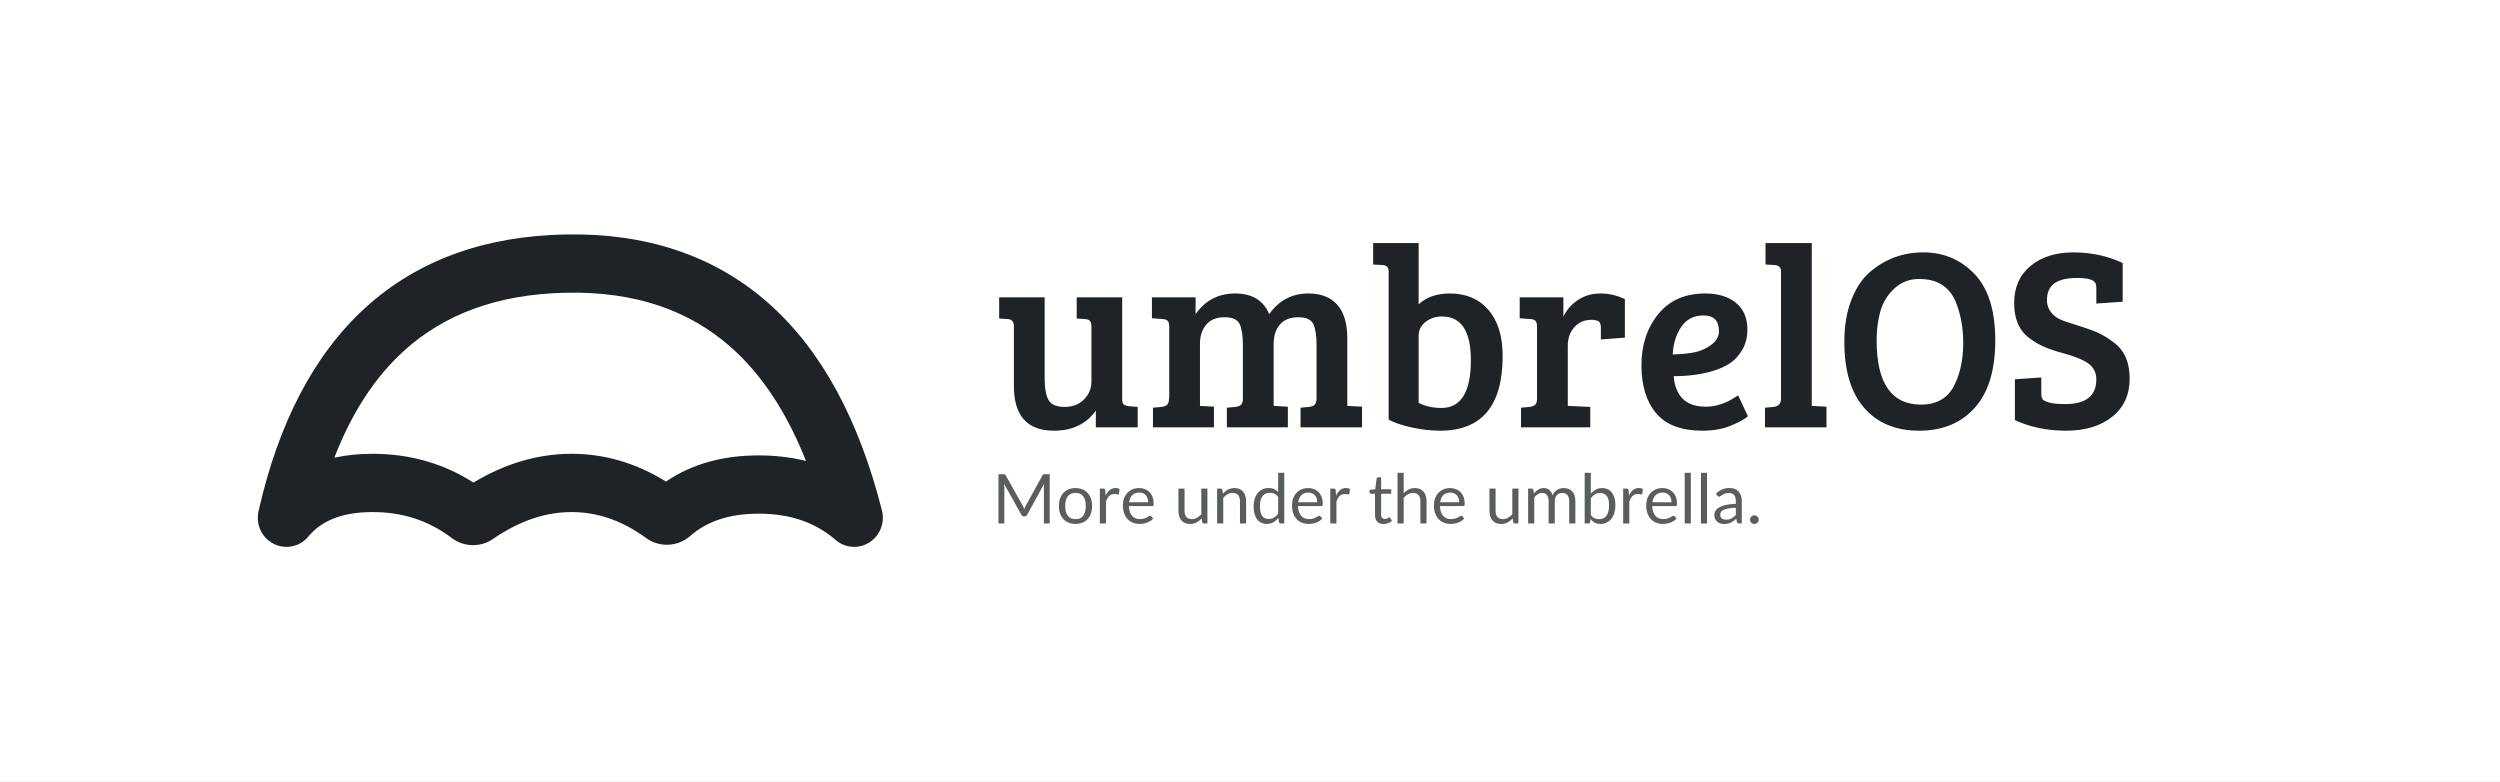
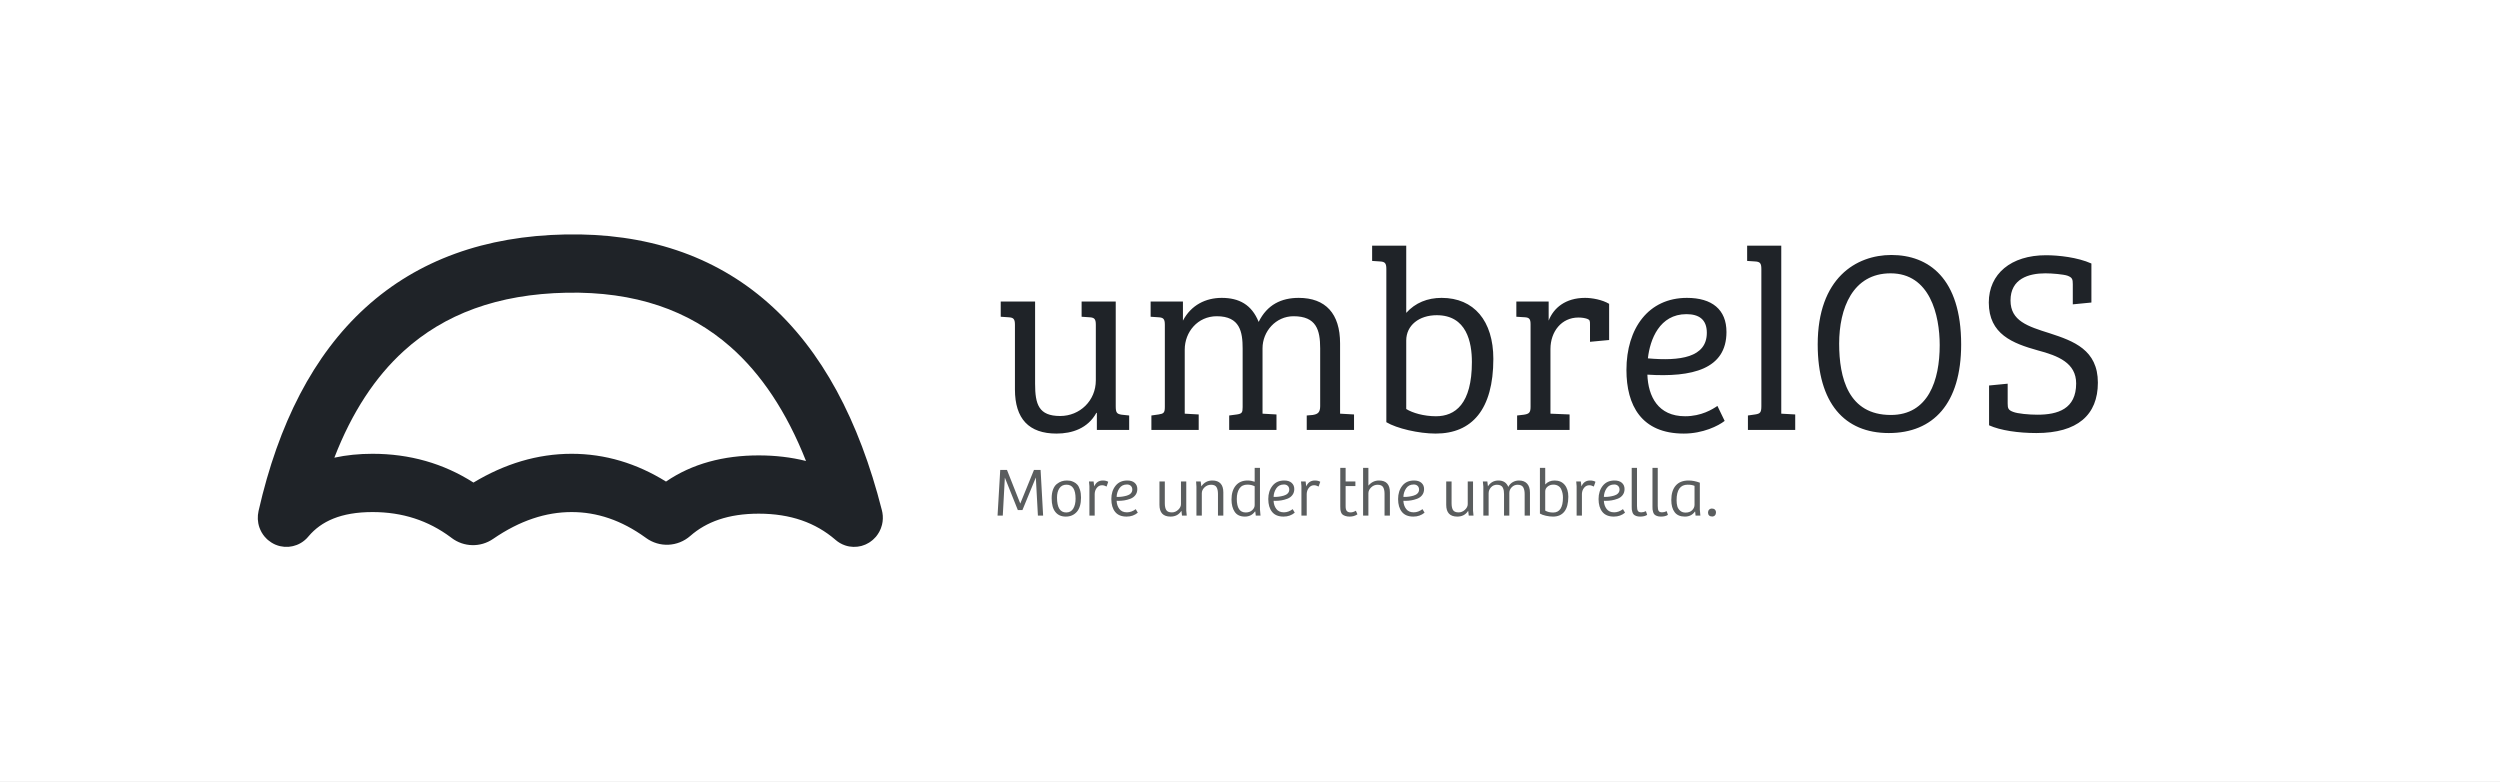
<svg xmlns="http://www.w3.org/2000/svg" viewBox="0 0 1600 500" width="1600" height="500" role="img" aria-label="umbrelOS: More under the umbrella.">
  <rect width="1600" height="500" fill="#ffffff" />
  <g transform="translate(151.67,36.67) scale(3.33333)">
    <g transform="matrix(1.0001 0 0 1.0167 -.96643 25.866)" fill="#1f2328">
      <path d="m64.008 8.014c-15.316 0.294-28.263 4.774-38.365 13.811-10.013 8.957-16.719 21.934-20.518 38.336-0.009 0.039-0.016 0.078-0.025 0.117-0.026 0.112-0.034 0.223-0.053 0.334-0.022 0.131-0.05 0.26-0.062 0.392-0.019 0.201-0.019 0.4-0.016 0.598 0.001 0.063-0.005 0.126-0.002 0.189 0.011 0.228 0.041 0.452 0.08 0.674 0.007 0.039 0.008 0.078 0.016 0.117 0.052 0.263 0.122 0.521 0.211 0.772 0.055 0.155 0.118 0.308 0.188 0.458 0.024 0.053 0.052 0.103 0.078 0.155 0.05 0.1 0.098 0.199 0.154 0.296 0.082 0.143 0.172 0.282 0.268 0.418 8.204e-4 0.001 0.001 0.003 0.002 0.004 0.096 0.136 0.197 0.267 0.307 0.395 0.117 0.137 0.246 0.268 0.379 0.395 0.046 0.044 0.093 0.087 0.141 0.13 0.038 0.035 0.074 0.071 0.113 0.105 0.029 0.025 0.062 0.043 0.092 0.067 0.164 0.133 0.336 0.258 0.516 0.373 0.045 0.029 0.091 0.058 0.137 0.086 0.221 0.132 0.447 0.254 0.689 0.355 0.154 0.064 0.314 0.121 0.477 0.172 0.055 0.017 0.111 0.03 0.166 0.046 0.082 0.023 0.162 0.048 0.246 0.067 0.012 0.003 0.025 3e-3 0.037 0.006 0.241 0.054 0.486 0.09 0.73 0.111 0.059 0.005 0.117 0.006 0.176 0.01 0.199 0.01 0.397 0.011 0.596 0 0.052-0.003 0.105-0.001 0.156-0.006 0.006-4.91e-4 0.012-0.001 0.018-0.002 0.214-0.019 0.426-0.054 0.637-0.097 0.073-0.015 0.145-0.032 0.217-0.05 0.223-0.055 0.445-0.119 0.66-0.202 0.139-0.054 0.277-0.114 0.412-0.18 0.133-0.064 0.262-0.134 0.389-0.208 2e-3 -0.001 0.004-0.003 0.006-0.004 0.127-0.075 0.252-0.156 0.373-0.241 0.002-1e-3 0.002-0.003 0.004-0.004 0.122-0.086 0.24-0.177 0.355-0.273 0.121-0.101 0.238-0.208 0.352-0.321 0.083-0.082 0.16-0.17 0.238-0.258 0.026-0.029 0.053-0.056 0.078-0.086 0.025-0.03 0.051-0.058 0.076-0.088 2.402-2.778 6.161-4.543 12.254-4.543 5.756 0 10.694 1.599 15.012 4.76l0.17 0.128c2.346 1.746 5.541 1.819 7.963 0.18 5.16-3.49 10.16-5.068 15.084-5.068 4.836 0 9.528 1.519 14.18 4.822l0.098 0.071c2.583 1.847 6.093 1.687 8.496-0.388 3.073-2.652 7.279-4.201 13.129-4.201 6.155 0 10.927 1.716 14.695 4.898 0.024 0.02 0.047 0.041 0.07 0.061 0.069 0.059 0.142 0.11 0.213 0.164 0.059 0.045 0.115 0.093 0.176 0.136 0.1 0.071 0.203 0.135 0.307 0.199 0.05 0.031 0.099 0.064 0.15 0.094 0.14 0.08 0.283 0.151 0.428 0.218 0.015 7e-3 0.03 0.016 0.045 0.023 0.167 0.075 0.337 0.141 0.51 0.199 0.252 0.084 0.511 0.15 0.775 0.197 0.045 8e-3 0.091 0.008 0.137 0.015 0.217 0.033 0.436 0.058 0.658 0.065 0.055 0.002 0.111-0.006 0.166-0.006 0.211 4.2e-5 0.422-0.004 0.635-0.029 0.09-0.01 0.178-0.033 0.268-0.048 0.158-0.026 0.315-0.045 0.473-0.086 0.011-0.003 0.02-0.009 0.031-0.011 0.104-0.027 0.204-0.068 0.307-0.101 0.15-0.049 0.302-0.096 0.445-0.157 0.088-0.037 0.172-0.086 0.258-0.128 0.15-0.073 0.3-0.146 0.441-0.231 0.088-0.054 0.172-0.117 0.258-0.176 0.132-0.091 0.262-0.183 0.385-0.285 0.08-0.066 0.156-0.137 0.232-0.208 0.123-0.114 0.242-0.231 0.354-0.355 0.035-0.038 0.074-0.069 0.107-0.109 0.044-0.052 0.079-0.108 0.121-0.16 0.06-0.077 0.12-0.153 0.176-0.233 0.087-0.123 0.166-0.249 0.242-0.376 0.038-0.064 0.078-0.127 0.113-0.193 0.084-0.156 0.157-0.316 0.225-0.478 0.022-0.051 0.046-0.101 0.066-0.153 0.083-0.217 0.156-0.436 0.211-0.659 0.09-0.365 0.143-0.742 0.156-1.125 2e-5 -6.31e-4 -2e-5 -0.001 0-0.002 7.4e-4 -0.022-2e-3 -0.043-2e-3 -0.065 4e-3 -0.166 4e-3 -0.333-8e-3 -0.5-0.013-0.188-0.036-0.377-0.068-0.564-0.025-0.144-0.057-0.288-0.094-0.432-8e-3 -0.03-0.014-0.058-0.021-0.088-4.366-16.917-11.503-30.163-21.816-39.107-10.421-9.039-23.559-13.228-38.936-12.933zm0.211 11.003c13.143-0.252 23.488 3.284 31.514 10.245 5.83 5.056 10.704 12.155 14.475 21.531-2.873-0.708-5.909-1.054-9.088-1.054-6.725 0-12.761 1.556-17.789 4.942-5.634-3.438-11.694-5.246-18.113-5.246-6.566 0-12.87 1.889-18.852 5.435-5.774-3.632-12.279-5.435-19.377-5.435-2.563 0-5.016 0.238-7.33 0.735 3.39-8.623 7.876-15.27 13.322-20.142 7.782-6.962 18.035-10.757 31.238-11.011z" stroke-width="7.955" />
    </g>
  </g>
-   <g transform="translate(635.00,273.50)">
-     <path d="M87.34-13.56L93.13-13.07L93.13 0L66.33 0L66.33-10.75Q57.23 2.15 39.53 2.15Q13.89 2.15 13.89-26.47L13.89-64.68Q13.89-69.14 9.76-69.31L4.47-69.64L4.47-83.20L33.58-83.20L33.58-30.77Q33.58-22 36.06-17.53Q38.54-13.07 46.32-13.07Q54.09-13.07 58.80-17.86Q63.52-22.66 63.52-29.44L63.52-64.35Q63.52-66.99 62.61-68.07Q61.70-69.14 59.38-69.31L54.09-69.64L54.09-83.20L83.20-83.20L83.20-18.36Q83.20-15.71 84.03-14.80Q84.86-13.89 87.34-13.56M109.17-69.31L102.23-69.80L102.23-83.20L130.18-83.20L130.18-72.45Q139.44-85.68 155.57-85.68Q171.70-85.68 177.32-72.45Q186.59-85.68 202.47-85.68Q214.38-85.68 220.83-78.49Q227.28-71.29 227.28-56.90L227.28-13.73L236.71-13.23L236.71 0L197.34 0L197.34-12.57L202.80-13.07Q205.28-13.40 206.35-14.47Q207.43-15.55 207.59-18.36L207.59-52.60Q207.59-61.70 205.53-66.08Q203.46-70.47 195.85-70.47Q188.24-70.47 184.19-65.83Q180.14-61.20 180.14-53.43L180.14-13.73L189.23-13.23L189.23 0L150.20 0L150.20-12.57L155.65-13.07Q158.14-13.40 159.29-14.47Q160.45-15.55 160.45-18.53L160.45-52.60Q160.45-61.70 158.38-66.08Q156.32-70.47 148.62-70.47Q140.93-70.47 136.96-65.67Q132.99-60.87 132.99-53.76L132.99-13.73L141.92-13.23L141.92 0L102.89 0L102.89-12.57L108.35-13.07Q110.83-13.40 111.98-14.47Q113.14-15.55 113.14-18.53L113.31-18.53L113.31-64.18Q113.31-66.99 112.40-68.07Q111.49-69.14 109.17-69.31M253.74-4.96L253.74-99.91Q253.74-103.71 249.61-103.88L243.82-104.21L243.82-117.94L272.93-117.94L272.93-78.74Q280.38-85.68 292.95-85.68Q308.50-85.68 317.59-75.18Q326.69-64.68 326.69-45.65Q326.69 2.15 286.66 2.15Q278.06 2.15 268.55 0.08Q259.04-1.98 253.74-4.96M272.93-58.56L272.93-15.71Q279.22-12.41 287.49-12.41Q306.35-12.41 306.35-43.01Q306.35-70.96 287.82-70.96Q281.86-70.96 277.40-67.49Q272.93-64.02 272.93-58.56M348.69-18.53L348.69-64.35Q348.69-66.99 347.78-68.07Q346.87-69.14 344.56-69.31L337.61-69.80L337.61-83.20L365.56-83.20L365.56-70.80Q368.54-77.25 374.83-81.47Q381.11-85.68 389.30-85.68Q397.49-85.68 404.93-82.05L404.93-57.40L389.55-56.24L389.55-63.85Q389.55-67.16 387.89-67.98Q386.08-68.81 383.43-68.81Q376.81-68.81 372.59-64.10Q368.38-59.38 368.38-52.11L368.38-13.73L382.77-13.07L382.77 0L338.44 0L338.44-12.57L343.89-13.07Q346.38-13.40 347.53-14.47Q348.69-15.55 348.69-18.53M456.38-85.68Q468.78-85.68 476.06-79.65Q483.34-73.61 483.34-62.69Q483.34-55.41 480.20-49.87Q477.05-44.33 472.42-41.19Q467.79-38.05 461.17-36.06Q450.09-32.75 436.20-32.75Q436.69-23.98 441.65-18.61Q446.62-13.23 456.87-13.23Q467.13-13.23 477.38-20.51L483.67-7.11Q480.36-4.14 472.50-0.99Q464.65 2.15 454.56 2.15Q434.38 2.15 424.95-9.02Q415.52-20.18 415.52-39.70Q415.52-59.22 426.27-72.45Q437.02-85.68 456.38-85.68M448.85-47.89Q454.89-48.96 460.02-52.68Q465.14-56.41 465.14-61.53Q465.14-71.62 455.22-71.62Q445.95-71.62 440.99-64.26Q436.03-56.90 435.53-46.65Q442.81-46.81 448.85-47.89M494.92-117.94L524.53-117.94L524.53-13.73L533.95-13.23L533.95 0L494.59 0L494.59-12.57L500.05-13.07Q504.84-13.56 504.84-18.36L504.84-99.91Q504.84-103.55 500.71-103.88L494.92-104.21L494.92-117.94M595.90-111.98Q615.50-111.98 628.74-98.09Q641.97-84.20 641.97-55.66Q641.97-27.13 628.82-12.49Q615.67 2.15 593.26 2.15Q570.84 2.15 558.11-12.41Q545.37-26.96 545.37-54.75Q545.37-69.97 549.83-81.47Q554.30-92.96 561.58-99.25Q576.30-111.98 595.90-111.98M566.05-55.58Q566.05-14.56 594.50-14.56Q609.71-14.56 615.83-27.13Q621.46-38.21 621.46-54.26Q621.46-68.65 616.50-80.72Q613.68-87.34 607.98-91.14Q602.27-94.95 593.17-94.95Q584.08-94.95 577.54-88.99Q571.01-83.04 568.53-74.60Q566.05-66.17 566.05-55.58M686.80-14.89Q706.65-14.89 706.65-30.77Q706.65-39.04 697.88-43.01Q693.25-45.32 685.89-47.31Q678.53-49.29 673.65-51.36Q668.77-53.43 663.80-57.07Q654.05-64.35 654.05-79.48Q654.05-94.62 664.55-103.30Q675.05-111.98 692.01-111.98Q708.96-111.98 723.52-105.20L723.52-80.39L706.65-79.23L706.65-88.83Q706.65-91.31 705.98-92.47Q704.17-95.61 694.32-95.61Q684.48-95.61 679.77-92.14Q675.05-88.66 675.05-81.38Q675.05-76.09 679.02-72.12Q681.67-69.47 686.88-67.74Q692.09-66 697.96-64.18Q703.83-62.36 708.38-60.21Q712.93-58.06 717.89-54.26Q727.98-46.81 727.98-31.26Q727.98-15.71 716.82-6.78Q705.65 2.15 687.38 2.15Q669.10 2.15 654.54-4.63L654.54-30.77L671.41-31.92L671.41-21.83Q671.41-19.35 672.08-18.20Q672.74-17.04 676.13-15.96Q679.52-14.89 686.80-14.89" fill="#1f2328" />
+   <g transform="translate(635.00,275.17)">
+     <path d="M79.07-82.21L57.23-82.21L57.23-72.45L62.20-72.12C65.34-71.95 66.33-71.13 66.33-67.32L66.33-31.76C66.33-18.69 56.08-8.93 43.50-8.93C29.77-8.93 27.46-16.38 27.46-29.61L27.46-82.21L5.46-82.21L5.46-72.45L10.42-72.12C13.56-71.95 14.56-71.13 14.56-67.32L14.56-25.97C14.56-7.11 23.49 2.32 41.19 2.32C51.11 2.32 61.20-0.99 66.66-10.92L66.99-10.92L66.99 0L87.67 0L87.67-9.26L82.87-9.76C79.73-10.26 79.07-11.08 79.07-15.22M122.08-82.21L101.40-82.21L101.40-72.45L106.36-72.12C109.50-71.95 110.50-71.13 110.50-67.32L110.50-14.72C110.50-10.92 109.67-10.42 106.53-9.92L101.89-9.26L101.89 0L132.17 0L132.17-9.92L123.23-10.42L123.23-51.44C123.23-62.69 131.50-72.78 143.74-72.78C158.63-72.78 160.29-62.69 160.29-52.11L160.29-14.56C160.29-11.08 159.79-10.42 156.65-9.92L151.68-9.26L151.68 0L181.95 0L181.95-9.92L173.02-10.42L173.02-52.27C173.02-63.02 181.46-72.78 192.87-72.78C207.43-72.78 209.91-64.02 209.91-52.27L209.91-15.22C209.91-11.08 208.26-10.09 205.11-9.59L201.31-9.26L201.31 0L231.58 0L231.58-9.92L222.65-10.42L222.65-55.41C222.65-74.44 213.38-84.53 196.18-84.53C185.10-84.53 176-80.23 170.54-69.14C166.08-80.23 157.97-84.53 146.89-84.53C136.80-84.53 127.37-80.06 122.08-69.97M252.26-4.96C258.87-0.99 272.93 2.32 283.85 2.32C307.01 2.32 320.74-13.07 320.74-45.49C320.74-69.80 308.33-84.53 287.65-84.53C278.56-84.53 270.78-81.38 264.99-74.93L264.99-117.94L243.16-117.94L243.16-108.18L248.12-107.85C251.26-107.68 252.26-106.86 252.26-103.05M264.99-57.23C264.99-66.99 273.26-73.44 284.51-73.44C303.70-73.44 307.01-56.08 307.01-43.50C307.01-16.54 296.26-8.77 284.02-8.77C276.24-8.77 268.96-10.92 264.99-13.40M375.16-71.95C377.47-71.95 379.29-71.62 380.78-71.13C382.60-70.47 382.60-69.64 382.60-67.49L382.60-56.41L394.84-57.56L394.84-80.72C390.38-83.37 383.92-84.53 379.46-84.53C366.89-84.53 359.28-78.08 356.14-69.97L356.14-82.21L335.46-82.21L335.46-72.45L340.92-72.12C343.73-71.95 344.56-70.96 344.56-67.65L344.56-14.72C344.56-10.92 343.40-10.26 340.26-9.76L335.95-9.26L335.95 0L369.53 0L369.53-9.92L357.29-10.42L357.29-51.77C357.29-63.02 364.41-71.95 375.16-71.95M469.94-62.69C469.94-77.08 460.68-84.53 444.63-84.53C419.98-84.53 405.92-65.01 405.92-38.38C405.92-15.71 415.52 2.32 442.65 2.32C454.89 2.32 464.81-2.65 468.78-5.79L464.15-15.38C461.01-13.23 453.89-8.77 443.47-8.77C426.11-8.77 419.82-21.50 419.32-35.40C447.94-33.58 469.94-38.87 469.94-62.69M457.37-62.20C457.37-46.32 440.17-44 419.65-45.82C420.98-57.89 427.10-74.11 444.30-74.11C452.24-74.11 457.37-70.80 457.37-62.20M492.27-15.22C492.27-11.08 491.44-10.42 488.30-9.92L483.67-9.26L483.67 0L513.94 0L513.94-9.92L505.01-10.42L505.01-117.94L483.17-117.94L483.17-108.18L488.14-107.85C491.28-107.68 492.27-106.86 492.27-103.05M620.14-54.75C620.14-97.10 599.29-111.98 575.47-111.98C552.98-111.98 528.33-97.26 528.33-54.75C528.33-17.04 545.53 1.98 573.82 1.98C602.27 1.98 620.14-16.87 620.14-54.75M542.06-55.25C542.06-77.74 550.66-100.24 574.98-100.24C600.12-100.24 606.41-73.61 606.41-54.26C606.41-31.76 599.13-9.59 575.14-9.59C547.85-9.59 542.06-33.41 542.06-55.25M668.27 1.98C694.57 1.98 707.64-9.59 707.64-30.27C707.64-51.28 692.09-56.90 676.87-61.86C662.65-66.33 651.73-69.80 651.73-82.87C651.73-96.77 663.31-100.24 674.06-100.24C678.53-100.24 685.64-99.58 688.12-98.75C691.26-97.59 691.59-96.44 691.59-93.29L691.59-80.39L703.50-81.55L703.50-106.53C694.57-110.50 682.50-111.82 674.39-111.82C652.06-111.82 637.83-99.91 637.83-81.55C637.83-61.20 653.22-55.41 669.10-50.95C682.33-47.47 693.74-42.84 693.74-29.77C693.74-13.40 682-9.76 668.93-9.76C663.64-9.76 656.20-10.42 653.38-11.58C650.24-12.74 649.91-13.89 649.91-17.04L649.91-29.61L638-28.45L638-2.98C645.28 0.33 656.86 1.98 668.27 1.98" fill="#1f2328" />
  </g>
-   <g transform="translate(635.00,335)">
-     <path d="M33.68-31.53L36.83-31.53L36.83 0L33.09 0L33.09-23.17Q33.09-23.63 33.12-24.16Q33.15-24.68 33.20-25.23L22.37-5.52Q21.87-4.53 20.83-4.53L20.22-4.53Q19.18-4.53 18.68-5.52L7.63-25.32Q7.77-24.16 7.77-23.17L7.77 0L4.03 0L4.03-31.53L7.17-31.53Q7.74-31.53 8.05-31.42Q8.36-31.31 8.65-30.80L19.54-11.40Q19.80-10.87 20.05-10.30Q20.31-9.72 20.53-9.13Q20.75-9.72 20.99-10.31Q21.23-10.89 21.52-11.42L32.21-30.80Q32.47-31.31 32.79-31.42Q33.11-31.53 33.68-31.53M53.35-22.64Q55.79-22.64 57.75-21.82Q59.71-21.01 61.09-19.51Q62.48-18.02 63.22-15.89Q63.95-13.77 63.95-11.15Q63.95-8.51 63.22-6.40Q62.48-4.29 61.09-2.79Q59.71-1.30 57.75-0.49Q55.79 0.31 53.35 0.31Q50.89 0.31 48.92-0.49Q46.95-1.30 45.56-2.79Q44.18-4.29 43.44-6.40Q42.70-8.51 42.70-11.15Q42.70-13.77 43.44-15.89Q44.18-18.02 45.56-19.51Q46.95-21.01 48.92-21.82Q50.89-22.64 53.35-22.64M53.35-2.75Q56.65-2.75 58.28-4.96Q59.91-7.17 59.91-11.13Q59.91-15.11 58.28-17.34Q56.65-19.56 53.35-19.56Q51.68-19.56 50.44-18.99Q49.19-18.41 48.37-17.34Q47.54-16.26 47.13-14.68Q46.73-13.11 46.73-11.13Q46.73-7.17 48.37-4.96Q50.01-2.75 53.35-2.75M72.36-21.21L72.62-17.82Q73.68-20.11 75.22-21.39Q76.76-22.68 78.98-22.68Q79.68-22.68 80.33-22.53Q80.98-22.37 81.49-22.04L81.20-19.12Q81.07-18.57 80.54-18.57Q80.23-18.57 79.64-18.70Q79.05-18.83 78.30-18.83Q77.24-18.83 76.42-18.52Q75.59-18.22 74.94-17.61Q74.29-17.01 73.78-16.11Q73.26-15.22 72.84-14.08L72.84 0L68.90 0L68.90-22.29L71.15-22.29Q71.79-22.29 72.03-22.04Q72.27-21.80 72.36-21.21M87.65-13.57L99.84-13.57Q99.84-14.94 99.45-16.07Q99.07-17.20 98.33-18.03Q97.59-18.85 96.54-19.30Q95.48-19.76 94.14-19.76Q91.32-19.76 89.68-18.12Q88.04-16.48 87.65-13.57M101.90-4.55L103-3.12Q102.28-2.24 101.27-1.59Q100.25-0.95 99.10-0.53Q97.94-0.11 96.71 0.10Q95.48 0.31 94.27 0.31Q91.96 0.31 90.01-0.47Q88.07-1.25 86.65-2.76Q85.23-4.27 84.44-6.49Q83.64-8.71 83.64-11.59Q83.64-13.93 84.36-15.95Q85.07-17.97 86.42-19.46Q87.76-20.94 89.69-21.79Q91.63-22.64 94.05-22.64Q96.05-22.64 97.76-21.97Q99.46-21.30 100.70-20.03Q101.95-18.77 102.65-16.91Q103.36-15.05 103.36-12.67Q103.36-11.75 103.16-11.44Q102.96-11.13 102.41-11.13L87.52-11.13Q87.58-9.02 88.10-7.46Q88.62-5.90 89.54-4.85Q90.46-3.81 91.74-3.29Q93.02-2.77 94.60-2.77Q96.07-2.77 97.14-3.11Q98.21-3.45 98.98-3.85Q99.75-4.25 100.26-4.59Q100.78-4.93 101.16-4.93Q101.64-4.93 101.90-4.55M133.83-22.29L137.74-22.29L137.74 0L135.41 0Q134.57 0 134.35-0.81L134.05-3.21Q132.59-1.61 130.79-0.63Q128.99 0.35 126.65 0.35Q124.83 0.35 123.43-0.25Q122.03-0.86 121.09-1.96Q120.14-3.06 119.67-4.62Q119.20-6.18 119.20-8.07L119.20-22.29L123.11-22.29L123.11-8.07Q123.11-5.54 124.27-4.16Q125.42-2.77 127.80-2.77Q129.54-2.77 131.04-3.60Q132.55-4.42 133.83-5.87L133.83-22.29M147.33-21.47L147.64-19.05Q148.37-19.87 149.18-20.53Q150-21.19 150.91-21.66Q151.82-22.13 152.84-22.38Q153.87-22.64 155.06-22.64Q156.88-22.64 158.28-22.03Q159.68-21.43 160.61-20.32Q161.55-19.21 162.03-17.64Q162.51-16.08 162.51-14.19L162.51 0L158.58 0L158.58-14.19Q158.58-16.72 157.42-18.12Q156.27-19.51 153.91-19.51Q152.17-19.51 150.67-18.68Q149.16-17.84 147.88-16.41L147.88 0L143.95 0L143.95-22.29L146.30-22.29Q147.14-22.29 147.33-21.47M183.02-6.23L183.02-16.98Q181.92-18.46 180.64-19.04Q179.37-19.62 177.78-19.62Q174.68-19.62 173.01-17.40Q171.34-15.18 171.34-11.07Q171.34-8.89 171.71-7.34Q172.08-5.79 172.81-4.79Q173.54-3.78 174.59-3.32Q175.65-2.86 176.99-2.86Q178.93-2.86 180.37-3.74Q181.81-4.62 183.02-6.23M183.02-32.41L186.93-32.41L186.93 0L184.60 0Q183.77 0 183.55-0.81L183.19-3.52Q181.76-1.80 179.94-0.75Q178.11 0.31 175.71 0.31Q173.80 0.31 172.24-0.43Q170.68-1.17 169.58-2.60Q168.48-4.03 167.88-6.16Q167.29-8.29 167.29-11.07Q167.29-13.53 167.95-15.65Q168.61-17.78 169.84-19.34Q171.07-20.90 172.86-21.79Q174.66-22.68 176.90-22.68Q178.95-22.68 180.41-21.99Q181.87-21.30 183.02-20.06L183.02-32.41M195.87-13.57L208.05-13.57Q208.05-14.94 207.67-16.07Q207.28-17.20 206.55-18.03Q205.81-18.85 204.75-19.30Q203.70-19.76 202.36-19.76Q199.54-19.76 197.90-18.12Q196.26-16.48 195.87-13.57M210.12-4.55L211.22-3.12Q210.50-2.24 209.48-1.59Q208.47-0.95 207.32-0.53Q206.16-0.11 204.93 0.10Q203.70 0.31 202.49 0.31Q200.18 0.31 198.23-0.47Q196.28-1.25 194.86-2.76Q193.45-4.27 192.65-6.49Q191.86-8.71 191.86-11.59Q191.86-13.93 192.58-15.95Q193.29-17.97 194.63-19.46Q195.98-20.94 197.91-21.79Q199.85-22.64 202.27-22.64Q204.27-22.64 205.97-21.97Q207.68-21.30 208.92-20.03Q210.17-18.77 210.87-16.91Q211.57-15.05 211.57-12.67Q211.57-11.75 211.38-11.44Q211.18-11.13 210.63-11.13L195.73-11.13Q195.80-9.02 196.32-7.46Q196.83-5.90 197.76-4.85Q198.68-3.81 199.96-3.29Q201.23-2.77 202.82-2.77Q204.29-2.77 205.36-3.11Q206.43-3.45 207.20-3.85Q207.97-4.25 208.48-4.59Q209-4.93 209.37-4.93Q209.86-4.93 210.12-4.55M219.82-21.21L220.09-17.82Q221.14-20.11 222.68-21.39Q224.22-22.68 226.45-22.68Q227.15-22.68 227.80-22.53Q228.45-22.37 228.95-22.04L228.67-19.12Q228.54-18.57 228.01-18.57Q227.70-18.57 227.11-18.70Q226.51-18.83 225.76-18.83Q224.71-18.83 223.88-18.52Q223.06-18.22 222.41-17.61Q221.76-17.01 221.24-16.11Q220.73-15.22 220.31-14.08L220.31 0L216.37 0L216.37-22.29L218.61-22.29Q219.25-22.29 219.49-22.04Q219.74-21.80 219.82-21.21M250.49 0.35Q247.85 0.35 246.43-1.12Q245.01-2.60 245.01-5.37L245.01-19.01L242.33-19.01Q241.98-19.01 241.74-19.22Q241.49-19.43 241.49-19.87L241.49-21.43L245.15-21.89L246.05-28.78Q246.11-29.11 246.34-29.31Q246.58-29.52 246.95-29.52L248.93-29.52L248.93-21.85L255.38-21.85L255.38-19.01L248.93-19.01L248.93-5.63Q248.93-4.22 249.61-3.54Q250.29-2.86 251.37-2.86Q251.99-2.86 252.44-3.02Q252.89-3.19 253.22-3.39Q253.55-3.59 253.78-3.75Q254.01-3.92 254.19-3.92Q254.50-3.92 254.74-3.54L255.88-1.67Q254.87-0.73 253.44-0.19Q252.01 0.35 250.49 0.35M263.36-32.41L263.36-19.32Q264.79-20.83 266.53-21.74Q268.27-22.64 270.53-22.64Q272.36-22.64 273.76-22.03Q275.15-21.43 276.09-20.32Q277.02-19.21 277.51-17.64Q277.99-16.08 277.99-14.19L277.99 0L274.05 0L274.05-14.19Q274.05-16.72 272.90-18.12Q271.74-19.51 269.39-19.51Q267.65-19.51 266.14-18.68Q264.64-17.84 263.36-16.41L263.36 0L259.42 0L259.42-32.41L263.36-32.41M286.70-13.57L298.89-13.57Q298.89-14.94 298.51-16.07Q298.12-17.20 297.38-18.03Q296.65-18.85 295.59-19.30Q294.54-19.76 293.19-19.76Q290.38-19.76 288.74-18.12Q287.10-16.48 286.70-13.57M300.96-4.55L302.06-3.12Q301.33-2.24 300.32-1.59Q299.31-0.95 298.15-0.53Q297-0.11 295.77 0.10Q294.54 0.31 293.33 0.31Q291.02 0.31 289.07-0.47Q287.12-1.25 285.70-2.76Q284.28-4.27 283.49-6.49Q282.70-8.71 282.70-11.59Q282.70-13.93 283.41-15.95Q284.13-17.97 285.47-19.46Q286.81-20.94 288.75-21.79Q290.69-22.64 293.11-22.64Q295.11-22.64 296.81-21.97Q298.52-21.30 299.76-20.03Q301-18.77 301.71-16.91Q302.41-15.05 302.41-12.67Q302.41-11.75 302.21-11.44Q302.02-11.13 301.47-11.13L286.57-11.13Q286.64-9.02 287.15-7.46Q287.67-5.90 288.60-4.85Q289.52-3.81 290.80-3.29Q292.07-2.77 293.66-2.77Q295.13-2.77 296.20-3.11Q297.26-3.45 298.03-3.85Q298.80-4.25 299.32-4.59Q299.84-4.93 300.21-4.93Q300.70-4.93 300.96-4.55M332.88-22.29L336.80-22.29L336.80 0L334.47 0Q333.63 0 333.41-0.81L333.10-3.21Q331.65-1.61 329.85-0.63Q328.04 0.35 325.71 0.35Q323.88 0.35 322.49-0.25Q321.09-0.86 320.14-1.96Q319.20-3.06 318.73-4.62Q318.25-6.18 318.25-8.07L318.25-22.29L322.17-22.29L322.17-8.07Q322.17-5.54 323.32-4.16Q324.48-2.77 326.85-2.77Q328.59-2.77 330.10-3.60Q331.61-4.42 332.88-5.87L332.88-22.29M346.94 0L343 0L343-22.29L345.36-22.29Q346.19-22.29 346.39-21.47L346.68-19.18Q347.91-20.70 349.45-21.67Q350.99-22.64 353.01-22.64Q355.26-22.64 356.65-21.38Q358.05-20.13 358.67-18Q359.15-19.21 359.91-20.09Q360.67-20.97 361.61-21.54Q362.56-22.11 363.63-22.37Q364.69-22.64 365.79-22.64Q367.55-22.64 368.93-22.08Q370.30-21.52 371.26-20.44Q372.22-19.36 372.72-17.79Q373.23-16.21 373.23-14.19L373.23 0L369.29 0L369.29-14.19Q369.29-16.81 368.15-18.16Q367-19.51 364.85-19.51Q363.88-19.51 363.01-19.17Q362.14-18.83 361.48-18.17Q360.82-17.51 360.44-16.51Q360.05-15.51 360.05-14.19L360.05 0L356.11 0L356.11-14.19Q356.11-16.87 355.04-18.19Q353.96-19.51 351.89-19.51Q350.44-19.51 349.21-18.73Q347.97-17.95 346.94-16.61L346.94 0M383.13-16.15L383.13-5.37Q384.21-3.92 385.49-3.32Q386.78-2.73 388.32-2.73Q391.47-2.73 393.14-4.95Q394.81-7.17 394.81-11.57Q394.81-15.66 393.33-17.59Q391.84-19.51 389.09-19.51Q387.18-19.51 385.76-18.63Q384.34-17.75 383.13-16.15M383.13-32.41L383.13-19.07Q384.54-20.70 386.31-21.67Q388.08-22.64 390.39-22.64Q392.35-22.64 393.92-21.89Q395.49-21.14 396.59-19.72Q397.69-18.30 398.28-16.28Q398.86-14.26 398.86-11.73Q398.86-9.02 398.20-6.80Q397.54-4.58 396.30-3Q395.05-1.43 393.27-0.56Q391.49 0.31 389.27 0.31Q387.07 0.31 385.56-0.52Q384.05-1.34 382.93-2.86L382.73-0.84Q382.56 0 381.72 0L379.19 0L379.19-32.41L383.13-32.41M407.29-21.21L407.55-17.82Q408.61-20.11 410.15-21.39Q411.69-22.68 413.91-22.68Q414.61-22.68 415.26-22.53Q415.91-22.37 416.42-22.04L416.13-19.12Q416-18.57 415.47-18.57Q415.16-18.57 414.57-18.70Q413.97-18.83 413.23-18.83Q412.17-18.83 411.34-18.52Q410.52-18.22 409.87-17.61Q409.22-17.01 408.70-16.11Q408.19-15.22 407.77-14.08L407.77 0L403.83 0L403.83-22.29L406.08-22.29Q406.71-22.29 406.96-22.04Q407.20-21.80 407.29-21.21M422.58-13.57L434.76-13.57Q434.76-14.94 434.38-16.07Q433.99-17.20 433.26-18.03Q432.52-18.85 431.46-19.30Q430.41-19.76 429.07-19.76Q426.25-19.76 424.61-18.12Q422.97-16.48 422.58-13.57M436.83-4.55L437.93-3.12Q437.21-2.24 436.19-1.59Q435.18-0.95 434.03-0.53Q432.87-0.11 431.64 0.10Q430.41 0.31 429.20 0.31Q426.89 0.31 424.94-0.47Q422.99-1.25 421.57-2.76Q420.16-4.27 419.36-6.49Q418.57-8.71 418.57-11.59Q418.57-13.93 419.29-15.95Q420-17.97 421.34-19.46Q422.69-20.94 424.62-21.79Q426.56-22.64 428.98-22.64Q430.98-22.64 432.69-21.97Q434.39-21.30 435.63-20.03Q436.88-18.77 437.58-16.91Q438.28-15.05 438.28-12.67Q438.28-11.75 438.09-11.44Q437.89-11.13 437.34-11.13L422.44-11.13Q422.51-9.02 423.03-7.46Q423.54-5.90 424.47-4.85Q425.39-3.81 426.67-3.29Q427.94-2.77 429.53-2.77Q431-2.77 432.07-3.11Q433.14-3.45 433.91-3.85Q434.68-4.25 435.19-4.59Q435.71-4.93 436.08-4.93Q436.57-4.93 436.83-4.55M443.21-32.41L447.13-32.41L447.13 0L443.21 0L443.21-32.41M453.60-32.41L457.51-32.41L457.51 0L453.60 0L453.60-32.41M475.93-5.41L475.93-10.03Q473.22-9.94 471.32-9.60Q469.41-9.26 468.21-8.71Q467.02-8.16 466.48-7.41Q465.94-6.67 465.94-5.74Q465.94-4.86 466.22-4.22Q466.51-3.59 467-3.18Q467.50-2.77 468.17-2.58Q468.84-2.40 469.61-2.40Q470.65-2.40 471.50-2.61Q472.36-2.82 473.12-3.21Q473.88-3.61 474.57-4.16Q475.27-4.71 475.93-5.41M463.98-17.89L463.28-19.14Q465.12-20.92 467.26-21.80Q469.39-22.68 471.99-22.68Q473.86-22.68 475.31-22.07Q476.76-21.45 477.75-20.35Q478.74-19.25 479.25-17.69Q479.75-16.13 479.75-14.26L479.75 0L478.02 0Q477.44 0 477.14-0.19Q476.83-0.37 476.65-0.92L476.21-3.04Q475.33-2.22 474.50-1.59Q473.66-0.97 472.74-0.54Q471.81-0.11 470.77 0.12Q469.72 0.35 468.45 0.35Q467.15 0.35 466-0.01Q464.86-0.37 464.01-1.10Q463.17-1.83 462.67-2.94Q462.18-4.05 462.18-5.57Q462.18-6.89 462.90-8.11Q463.63-9.33 465.26-10.27Q466.88-11.22 469.50-11.82Q472.12-12.43 475.93-12.52L475.93-14.26Q475.93-16.85 474.80-18.18Q473.68-19.51 471.53-19.51Q470.07-19.51 469.09-19.15Q468.12-18.79 467.40-18.34Q466.69-17.89 466.17-17.52Q465.65-17.16 465.15-17.16Q464.75-17.16 464.46-17.37Q464.18-17.58 463.98-17.89M485.06-2.42Q485.06-2.99 485.26-3.50Q485.47-4 485.84-4.38Q486.20-4.75 486.71-4.97Q487.21-5.19 487.78-5.19Q488.36-5.19 488.86-4.97Q489.37-4.75 489.74-4.38Q490.12-4 490.34-3.50Q490.56-2.99 490.56-2.42Q490.56-1.83 490.34-1.33Q490.12-0.84 489.74-0.46Q489.37-0.09 488.86 0.12Q488.36 0.33 487.78 0.33Q487.21 0.33 486.71 0.12Q486.20-0.09 485.84-0.46Q485.47-0.84 485.26-1.33Q485.06-1.83 485.06-2.42" fill="#5a5d5e" />
+   <g transform="translate(635.00,330)">
+     <path d="M17.95-7.79L18-7.79L26.75-29.26L30.98-29.26L32.60 0L29.26 0L27.94-24.33L27.90-24.33L19.36-3.56L16.41-3.56L8.14-24.24L8.10-24.24L6.78 0L3.43 0L5.15-29.26L9.46-29.26L17.95-7.79M47.39-2.02Q50.38-2.02 51.88-4.49Q53.37-6.95 53.37-10.82Q53.37-19.80 47.56-19.80Q44.57-19.80 43.03-17.53Q41.49-15.27 41.49-11.53Q41.49-2.02 47.39-2.02M38.06-11.09Q38.06-14.34 38.94-16.68Q39.82-19.01 41.34-20.22Q42.86-21.43 44.44-21.96Q46.02-22.48 47.83-22.48Q48.93-22.48 49.94-22.31Q50.95-22.13 52.29-21.47Q53.64-20.81 54.58-19.71Q55.53-18.61 56.19-16.50Q56.85-14.39 56.85-11.57Q56.85-5.46 54.16-2.42Q51.48 0.62 47.08 0.62Q42.81 0.62 40.44-2.33Q38.06-5.28 38.06-11.09M65.60-13.95L65.60 0L62.22 0L62.22-18.88L61.95-21.87L64.90-21.87L65.30-18.70Q66.92-22.48 70.80-22.48Q72.95-22.48 74.27-21.65L73.22-18.61Q71.63-19.45 70.36-19.45Q68.33-19.45 67.01-17.84Q65.69-16.24 65.60-13.95M86.46-22.48Q89.50-22.48 91.19-20.99Q92.88-19.49 92.88-17.03Q92.88-14.74 91.65-13.13Q90.42-11.53 88.40-10.78Q86.37-10.03 84.55-9.75Q82.72-9.46 80.78-9.46Q80.56-9.46 80.19-9.48Q79.82-9.50 79.64-9.50Q79.77-6.42 81.40-4.27Q83.03-2.11 86.24-2.11Q89.14-2.11 91.87-4.14L93.19-1.89Q90.20 0.62 86.02 0.62Q81.09 0.62 78.67-2.40Q76.25-5.41 76.25-10.60Q76.25-15.71 78.94-19.10Q81.62-22.48 86.46-22.48M89.67-16.63Q89.67-18.17 88.73-19.05Q87.78-19.93 86.28-19.93Q83.07-19.93 81.42-17.51Q79.77-15.09 79.64-12.01Q79.77-12.01 80.06-11.99Q80.34-11.97 80.52-11.97Q81.88-11.97 83.25-12.17Q84.61-12.36 86.17-12.80Q87.74-13.24 88.70-14.23Q89.67-15.22 89.67-16.63M120.82-7.35L120.82-21.87L124.21-21.87L124.21-3.21L124.52 0L121.48 0L121.13-2.99L121.04-2.99Q118.71 0.62 114.14 0.62Q107.05 0.62 107.05-6.91L107.05-21.87L110.48-21.87L110.48-7.88Q110.48-5.06 111.41-3.56Q112.33-2.07 115.02-2.07Q117.26-2.07 119.04-3.74Q120.82-5.41 120.82-7.35M134.16-14.34L134.16 0L130.72 0L130.72-18.57L130.50-21.87L133.45-21.87L133.85-18.70Q136.40-22.48 140.93-22.48Q144.36-22.48 146.15-20.57Q147.93-18.66 147.93-14.92L147.93 0L144.50 0L144.50-13.86Q144.50-16.68 143.57-18.22Q142.65-19.76 140.10-19.76Q137.63-19.76 135.89-18.08Q134.16-16.41 134.16-14.34M163.46-22.48Q165.70-22.48 167.99-21.69L167.99-30.58L171.38-30.58L171.38-3.96L171.73 0L168.70 0L168.39-2.64L168.21-2.68Q165.88 0.62 161.74 0.62Q157.26 0.62 155.21-2.42Q153.16-5.46 153.16-10.30Q153.16-15.93 155.87-19.21Q158.58-22.48 163.46-22.48M167.99-6.73L167.99-18.79Q165.97-19.84 163.33-19.84Q159.90-19.84 158.22-17.34Q156.55-14.83 156.55-10.69Q156.55-2.02 162.27-2.02Q164.82-2.02 166.41-3.48Q167.99-4.93 167.99-6.73M186.91-22.48Q189.95-22.48 191.64-20.99Q193.34-19.49 193.34-17.03Q193.34-14.74 192.10-13.13Q190.87-11.53 188.85-10.78Q186.82-10.03 185-9.75Q183.17-9.46 181.24-9.46Q181.02-9.46 180.64-9.48Q180.27-9.50 180.09-9.50Q180.22-6.42 181.85-4.27Q183.48-2.11 186.69-2.11Q189.60-2.11 192.32-4.14L193.64-1.89Q190.65 0.62 186.47 0.62Q181.54 0.62 179.12-2.40Q176.70-5.41 176.70-10.60Q176.70-15.71 179.39-19.10Q182.07-22.48 186.91-22.48M190.12-16.63Q190.12-18.17 189.18-19.05Q188.23-19.93 186.74-19.93Q183.52-19.93 181.87-17.51Q180.22-15.09 180.09-12.01Q180.22-12.01 180.51-11.99Q180.80-11.97 180.97-11.97Q182.34-11.97 183.70-12.17Q185.06-12.36 186.63-12.80Q188.19-13.24 189.16-14.23Q190.12-15.22 190.12-16.63M201.30-13.95L201.30 0L197.91 0L197.91-18.88L197.65-21.87L200.60-21.87L200.99-18.70Q202.62-22.48 206.49-22.48Q208.65-22.48 209.97-21.65L208.91-18.61Q207.33-19.45 206.05-19.45Q204.03-19.45 202.71-17.84Q201.39-16.24 201.30-13.95M222.77-5.98L222.77-30.58L226.20-30.58L226.20-21.87L232.45-21.87L232.45-18.92L226.20-18.92L226.20-5.90Q226.20-3.78 227-2.93Q227.79-2.07 229.42-2.07Q230.96-2.07 232.76-3.12L233.77-0.84Q231.66 0.62 228.80 0.62Q227.13 0.62 225.94 0.20Q224.75-0.22 224.14-0.77Q223.52-1.32 223.21-2.31Q222.90-3.30 222.84-4.03Q222.77-4.75 222.77-5.98M240.77-14.34L240.77 0L237.38 0L237.38-30.58L240.77-30.58L240.77-19.18Q243.50-22.48 247.54-22.48Q254.54-22.48 254.54-14.92L254.54 0L251.11 0L251.11-13.99Q251.11-16.72 250.18-18.24Q249.26-19.76 246.62-19.76Q244.29-19.76 242.53-18.06Q240.77-16.37 240.77-14.34M269.98-22.48Q273.02-22.48 274.71-20.99Q276.41-19.49 276.41-17.03Q276.41-14.74 275.18-13.13Q273.94-11.53 271.92-10.78Q269.90-10.03 268.07-9.75Q266.24-9.46 264.31-9.46Q264.09-9.46 263.71-9.48Q263.34-9.50 263.16-9.50Q263.30-6.42 264.92-4.27Q266.55-2.11 269.76-2.11Q272.67-2.11 275.40-4.14L276.72-1.89Q273.72 0.62 269.54 0.62Q264.62 0.62 262.20-2.40Q259.78-5.41 259.78-10.60Q259.78-15.71 262.46-19.10Q265.14-22.48 269.98-22.48M273.20-16.63Q273.20-18.17 272.25-19.05Q271.30-19.93 269.81-19.93Q266.60-19.93 264.95-17.51Q263.30-15.09 263.16-12.01Q263.30-12.01 263.58-11.99Q263.87-11.97 264.04-11.97Q265.41-11.97 266.77-12.17Q268.14-12.36 269.70-12.80Q271.26-13.24 272.23-14.23Q273.20-15.22 273.20-16.63M304.35-7.35L304.35-21.87L307.74-21.87L307.74-3.21L308.04 0L305.01 0L304.66-2.99L304.57-2.99Q302.24 0.62 297.66 0.62Q290.58 0.62 290.58-6.91L290.58-21.87L294.01-21.87L294.01-7.88Q294.01-5.06 294.93-3.56Q295.86-2.07 298.54-2.07Q300.78-2.07 302.57-3.74Q304.35-5.41 304.35-7.35M317.72-14.30L317.72 0L314.34 0L314.34-18.57L314.03-21.87L316.89-21.87L317.28-18.74Q319.66-22.48 324.02-22.48Q328.64-22.48 330.31-18.39Q331.32-20.37 333.15-21.43Q334.97-22.48 337.13-22.48Q340.52-22.48 342.34-20.48Q344.17-18.48 344.17-14.74L344.17 0L340.78 0L340.78-13.82Q340.78-16.59 339.83-18.17Q338.89-19.76 336.25-19.76Q334.05-19.76 332.51-18.17Q330.97-16.59 330.97-14.52L330.97 0L327.58 0L327.58-13.77Q327.58-15 327.43-15.93Q327.27-16.85 326.85-17.80Q326.44-18.74 325.47-19.25Q324.50-19.76 323.05-19.76Q320.76-19.76 319.24-18.11Q317.72-16.46 317.72-14.30M350.55-1.32L350.55-30.58L353.94-30.58L353.94-19.93Q356.22-22.48 359.96-22.48Q364.06-22.48 366.39-19.71Q368.72-16.94 368.72-12.10Q368.72-5.76 366.19-2.57Q363.66 0.62 358.95 0.62Q356.75 0.62 354.31 0.07Q351.87-0.48 350.55-1.32M353.94-15.49L353.94-3.21Q356.05-1.98 359-1.98Q365.29-1.98 365.29-11.57Q365.29-12.98 365.02-14.30Q364.76-15.62 364.14-16.94Q363.53-18.26 362.23-19.05Q360.93-19.84 359.13-19.84Q357.02-19.84 355.48-18.59Q353.94-17.34 353.94-15.49M377.43-13.95L377.43 0L374.04 0L374.04-18.88L373.78-21.87L376.73-21.87L377.12-18.70Q378.75-22.48 382.62-22.48Q384.78-22.48 386.10-21.65L385.04-18.61Q383.46-19.45 382.18-19.45Q380.16-19.45 378.84-17.84Q377.52-16.24 377.43-13.95M398.29-22.48Q401.32-22.48 403.02-20.99Q404.71-19.49 404.71-17.03Q404.71-14.74 403.48-13.13Q402.25-11.53 400.22-10.78Q398.20-10.03 396.37-9.75Q394.55-9.46 392.61-9.46Q392.39-9.46 392.02-9.48Q391.64-9.50 391.47-9.50Q391.60-6.42 393.23-4.27Q394.86-2.11 398.07-2.11Q400.97-2.11 403.70-4.14L405.02-1.89Q402.03 0.62 397.85 0.62Q392.92 0.62 390.50-2.40Q388.08-5.41 388.08-10.60Q388.08-15.71 390.76-19.10Q393.45-22.48 398.29-22.48M401.50-16.63Q401.50-18.17 400.55-19.05Q399.61-19.93 398.11-19.93Q394.90-19.93 393.25-17.51Q391.60-15.09 391.47-12.01Q391.60-12.01 391.89-11.99Q392.17-11.97 392.35-11.97Q393.71-11.97 395.08-12.17Q396.44-12.36 398-12.80Q399.56-13.24 400.53-14.23Q401.50-15.22 401.50-16.63M409.29-5.68L409.29-30.58L412.68-30.58L412.68-6.16Q412.68-3.92 413.25-3.01Q413.82-2.11 415.45-2.11Q416.90-2.11 418.40-2.86L419.19-0.48Q417.52 0.62 414.70 0.62Q413.20 0.62 412.15 0.22Q411.09-0.18 410.56-0.73Q410.04-1.28 409.73-2.22Q409.42-3.17 409.35-3.89Q409.29-4.62 409.29-5.68M422.58-5.68L422.58-30.58L425.96-30.58L425.96-6.16Q425.96-3.92 426.54-3.01Q427.11-2.11 428.74-2.11Q430.19-2.11 431.68-2.86L432.48-0.48Q430.80 0.62 427.99 0.62Q426.49 0.62 425.44 0.22Q424.38-0.18 423.85-0.73Q423.32-1.28 423.02-2.22Q422.71-3.17 422.64-3.89Q422.58-4.62 422.58-5.68M452.89-21.08L452.89-3.83L453.24 0L450.16 0L449.90-2.60L449.77-2.64Q447.52 0.62 443.34 0.62Q438.90 0.62 436.77-2.20Q434.63-5.02 434.63-9.99Q434.63-15.93 437.45-19.21Q440.26-22.48 445.68-22.48Q449.15-22.48 452.89-21.08M449.50-6.95L449.50-19.05Q447.83-19.80 445.10-19.80Q438.02-19.80 438.02-9.86Q438.02-7.70 438.46-6.05Q438.90-4.40 440.26-3.17Q441.63-1.94 443.78-1.94Q446.42-1.94 447.96-3.45Q449.50-4.97 449.50-6.95M458.13-1.98Q458.13-3.08 458.83-3.81Q459.54-4.53 460.64-4.53Q461.82-4.53 462.53-3.85Q463.23-3.17 463.23-2.02Q463.23-0.88 462.55-0.15Q461.87 0.57 460.77 0.57Q459.54 0.57 458.83-0.11Q458.13-0.79 458.13-1.98" fill="#5a5d5e" />
  </g>
</svg>
